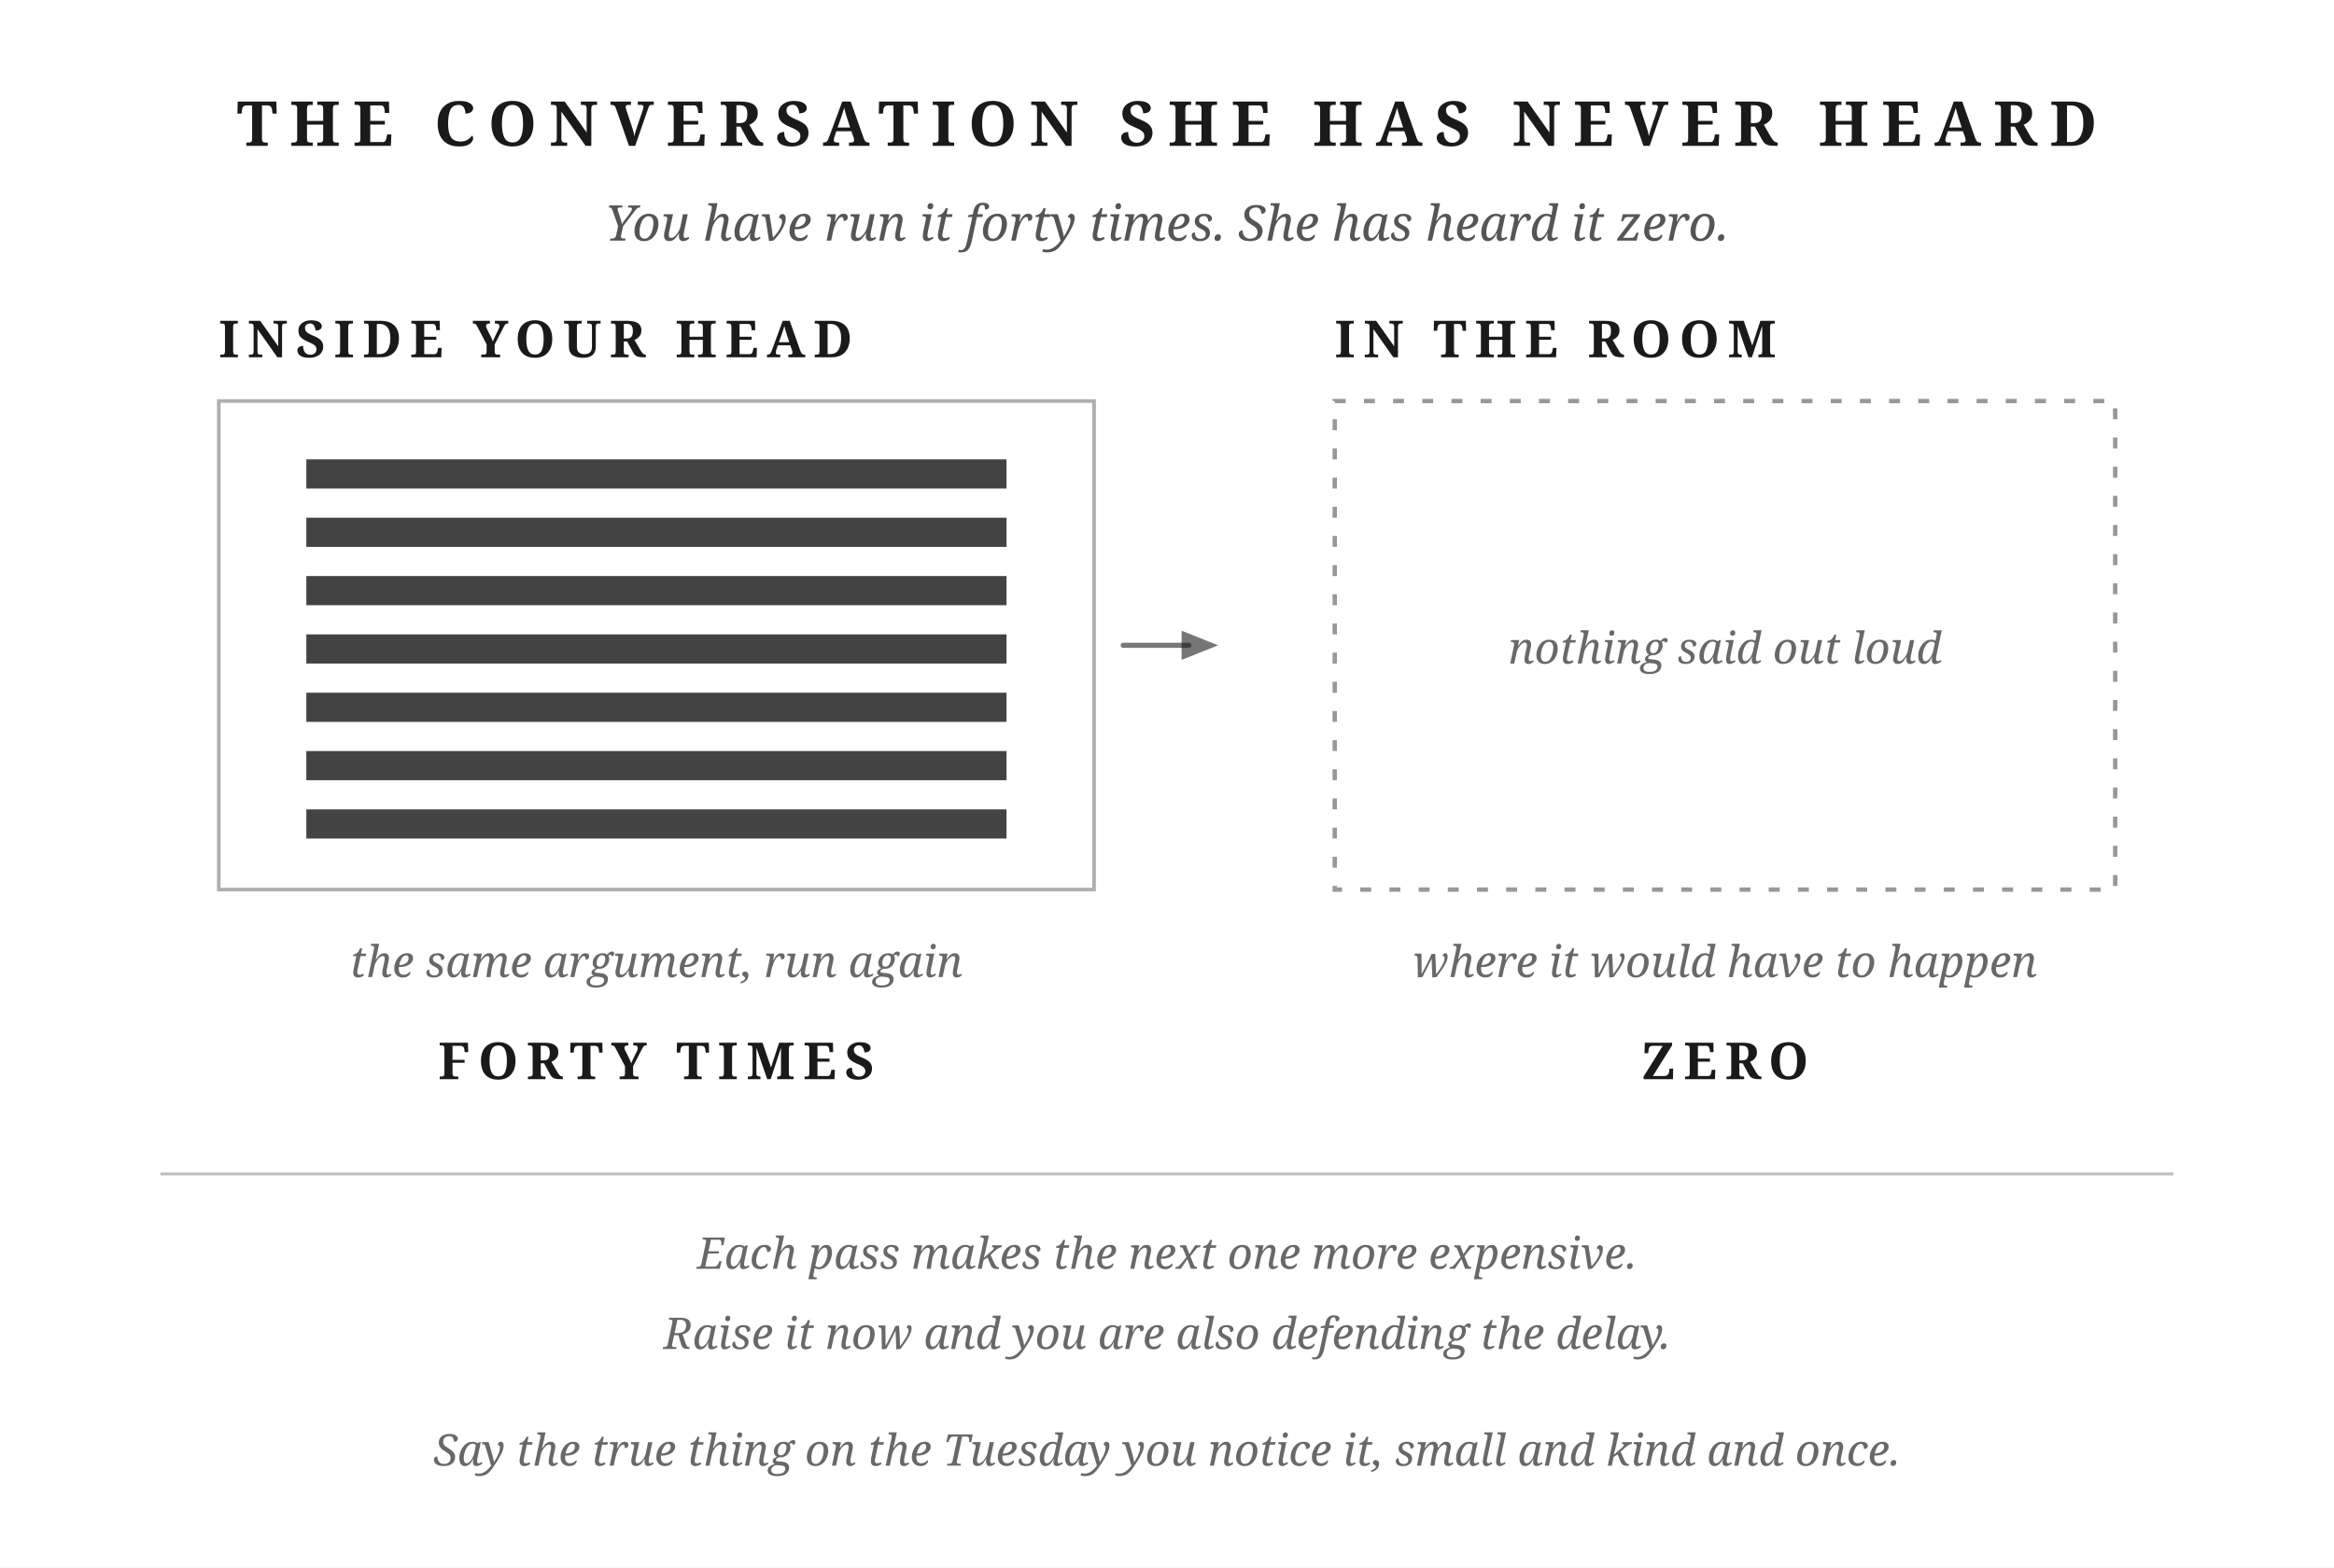
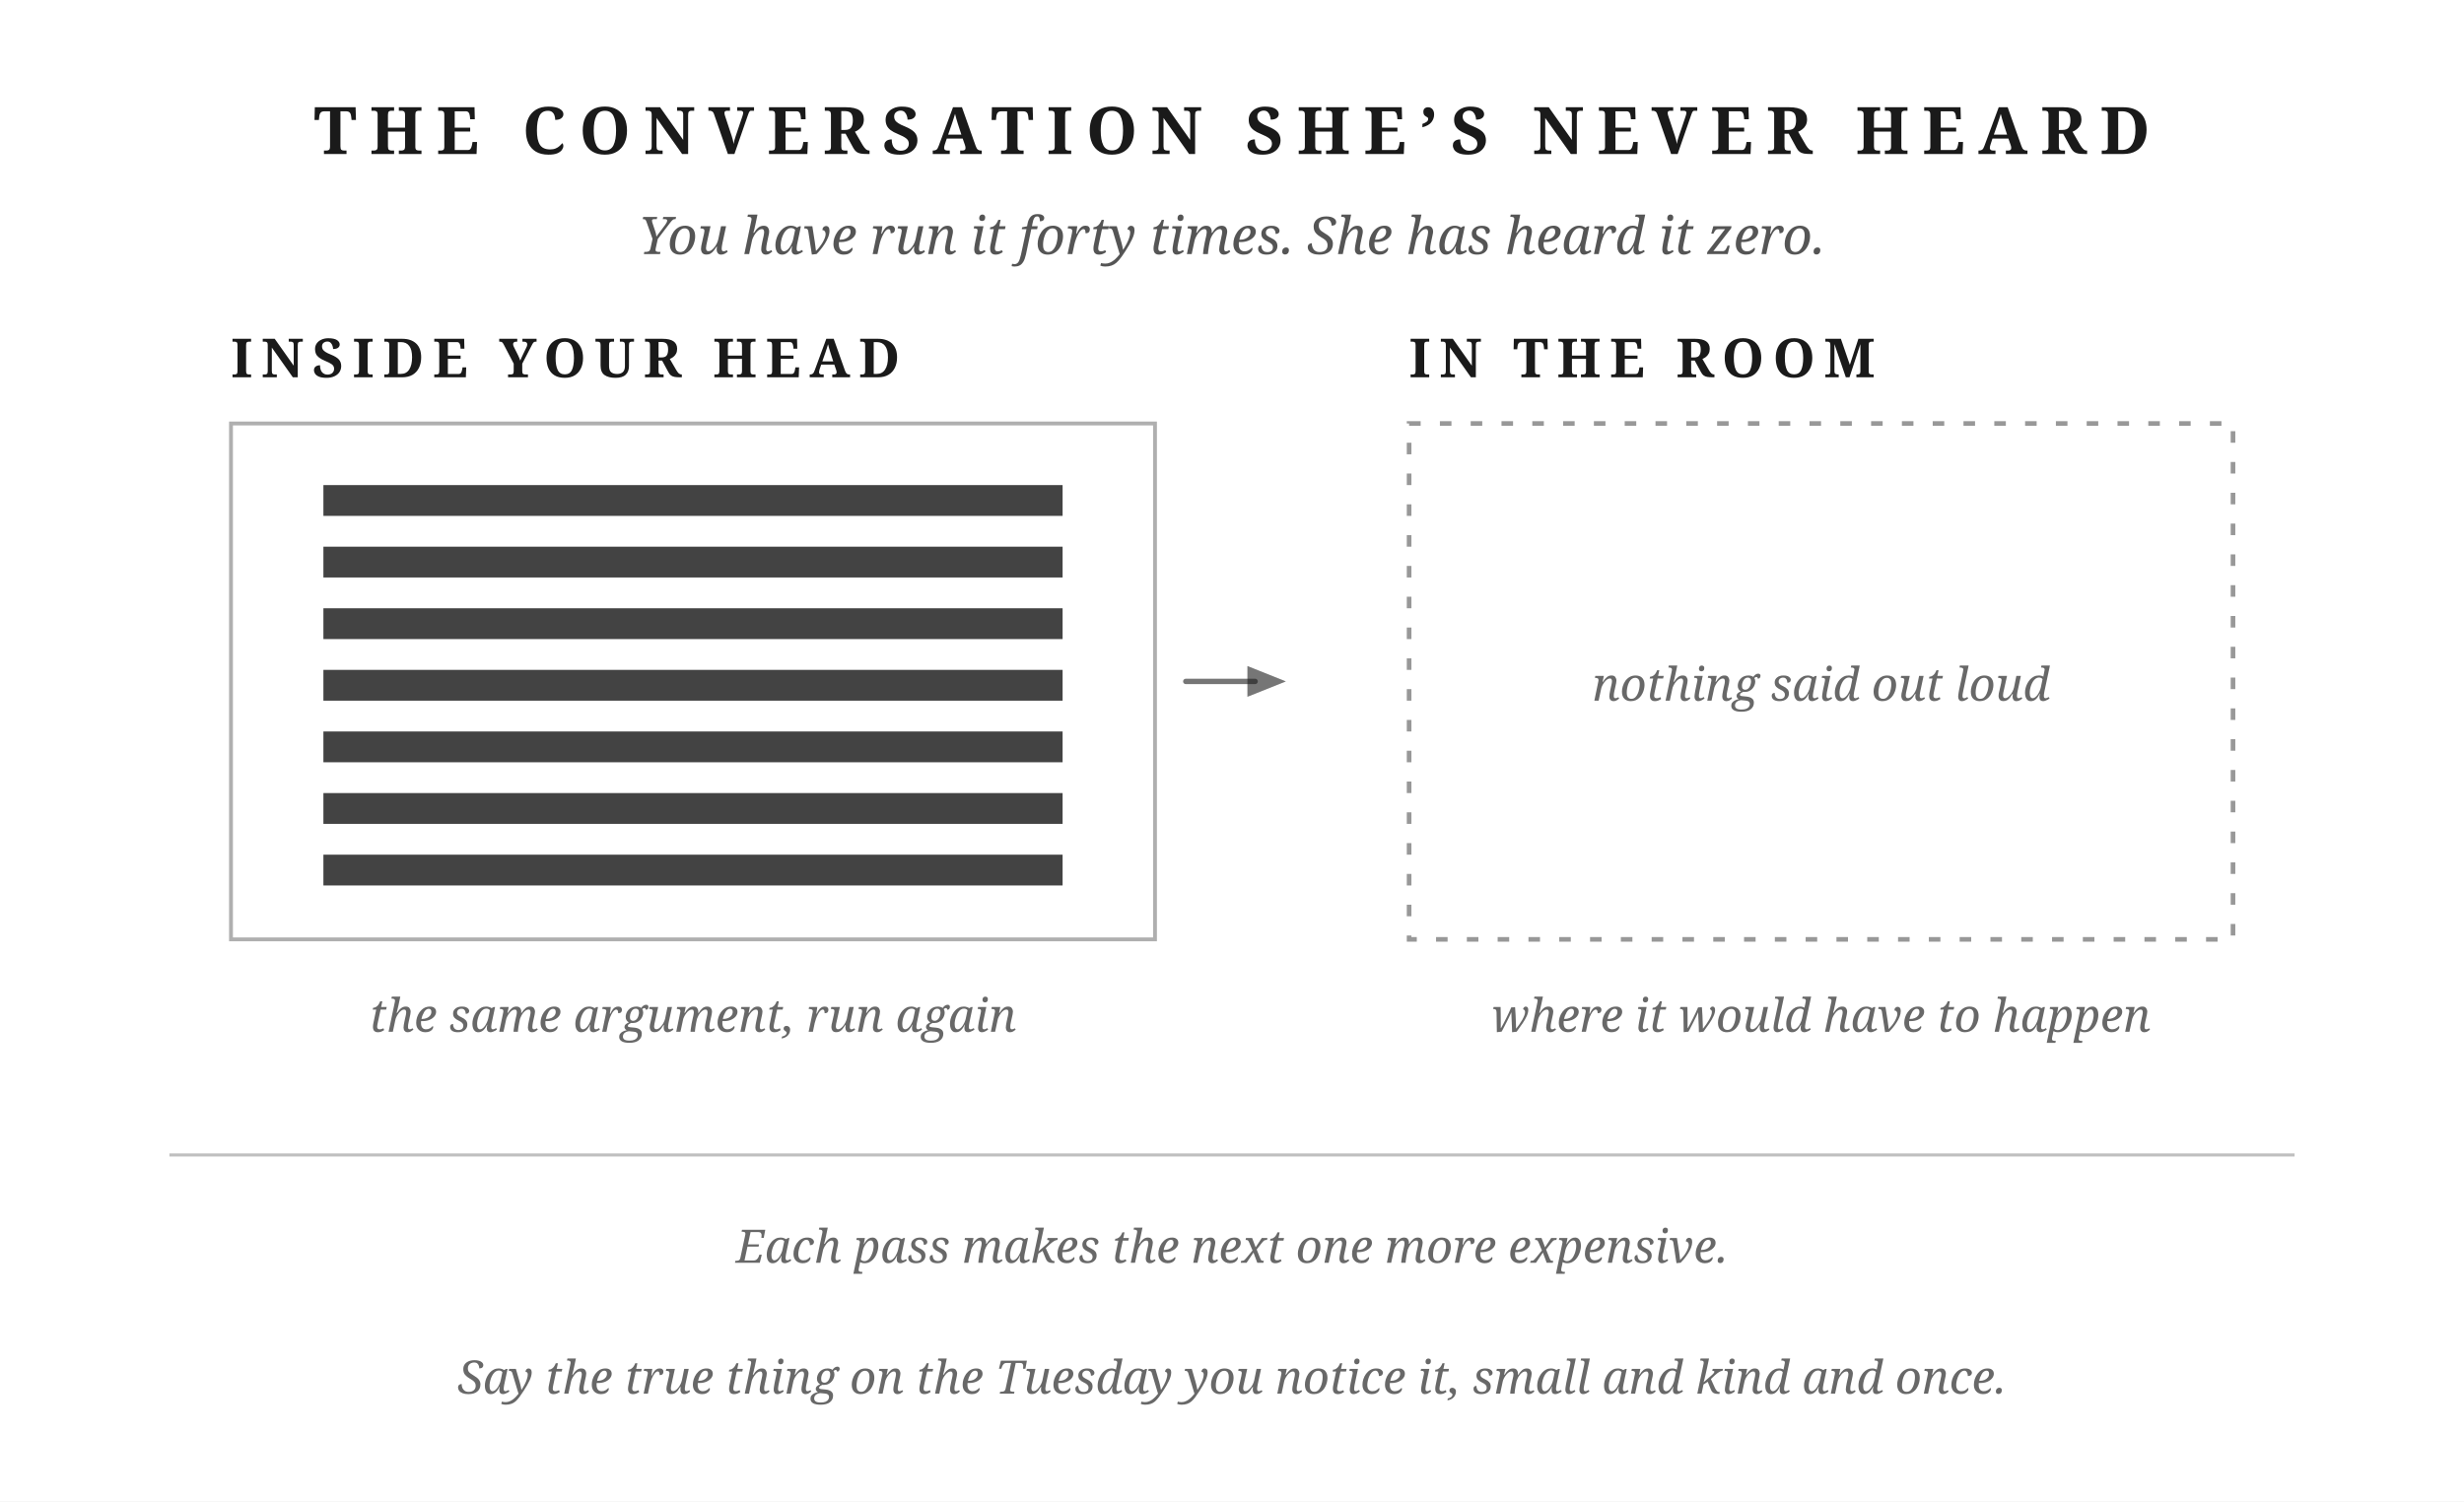
- <svg xmlns="http://www.w3.org/2000/svg" viewBox="0 0 640 430" style="color:#1a1a1a" role="img" aria-label="The Conversation She Has Never Heard">
+ <svg xmlns="http://www.w3.org/2000/svg" viewBox="0 0 640 390" style="color:#1a1a1a" role="img" aria-label="The Conversation She’s Never Heard">
  <style>
    .ttl{font:600 17px Georgia,serif;letter-spacing:.20em;text-anchor:middle}
    .sub{font:italic 13.5px Georgia,serif;text-anchor:middle;opacity:.74}
    .lbl{font:600 14px Georgia,serif;letter-spacing:.16em}
    .lblc{font:600 14px Georgia,serif;letter-spacing:.16em;text-anchor:middle}
    .txt{font:13px Georgia,serif;opacity:.86}
    .cap{font:italic 12px Georgia,serif;opacity:.66;text-anchor:middle}
    .capl{font:italic 12px Georgia,serif;opacity:.66;text-anchor:start}
    .src{font:11.5px Georgia,serif;opacity:.55;text-anchor:middle}
    .rule{stroke:currentColor;stroke-width:.8;opacity:.28}
    .ln{stroke:currentColor;stroke-width:1.4}
  </style>
-   <rect x="0" y="0" width="640" height="430" fill="#ffffff" />
+   <rect x="0" y="0" width="640" height="390" fill="#ffffff" />
  <g fill="currentColor">
-     <text class="ttl" x="320" y="40">THE CONVERSATION SHE HAS NEVER HEARD</text>
+     <text class="ttl" x="320" y="40">THE CONVERSATION SHE’S NEVER HEARD</text>
    <text class="sub" x="320" y="66">You have run it forty times. She has heard it zero.</text>
  </g>
  <g fill="currentColor">
    <text class="lbl" x="60" y="98">INSIDE YOUR HEAD</text>
    <text class="lbl" x="366" y="98">IN THE ROOM</text>
  </g>
  <g fill="none" stroke="currentColor" stroke-width="1" opacity=".35">
    <rect x="60" y="110" width="240" height="134" />
  </g>
  <g fill="currentColor" opacity=".82">
    <rect x="84" y="126" width="192" height="8" />
    <rect x="84" y="142" width="192" height="8" />
    <rect x="84" y="158" width="192" height="8" />
    <rect x="84" y="174" width="192" height="8" />
    <rect x="84" y="190" width="192" height="8" />
    <rect x="84" y="206" width="192" height="8" />
    <rect x="84" y="222" width="192" height="8" />
  </g>
  <g fill="none" stroke="currentColor" stroke-width="1.2" stroke-dasharray="3 5" opacity=".45">
    <rect x="366" y="110" width="214" height="134" />
  </g>
  <g class="ln" fill="none" stroke-linecap="round" opacity=".6">
    <path d="M308 177h18" />
  </g>
  <g fill="currentColor" opacity=".6">
    <path d="M334 177l-10-4v8z" />
  </g>
  <g fill="currentColor">
    <text class="cap" x="473" y="182">nothing said out loud</text>
    <text class="cap" x="180" y="268">the same argument, run again</text>
    <text class="cap" x="473" y="268">where it would have to happen</text>
-     <text class="lblc" x="180" y="296">FORTY TIMES</text>
-     <text class="lblc" x="473" y="296">ZERO</text>
  </g>
  <g class="rule" fill="none">
-     <path d="M44 322h552" />
+     <path d="M44 300h552" />
  </g>
  <g fill="currentColor">
-     <text class="cap" x="320" y="348">Each pass makes the next one more expensive.</text>
-     <text class="cap" x="320" y="370">Raise it now and you are also defending the delay.</text>
-     <text class="cap" x="320" y="402">Say the true thing on the Tuesday you notice it, small and kind and once.</text>
+     <text class="cap" x="320" y="328">Each pass makes the next one more expensive.</text>
+     <text class="cap" x="320" y="362">Say the true thing on the Tuesday you notice it, small and kind and once.</text>
  </g>
</svg>
